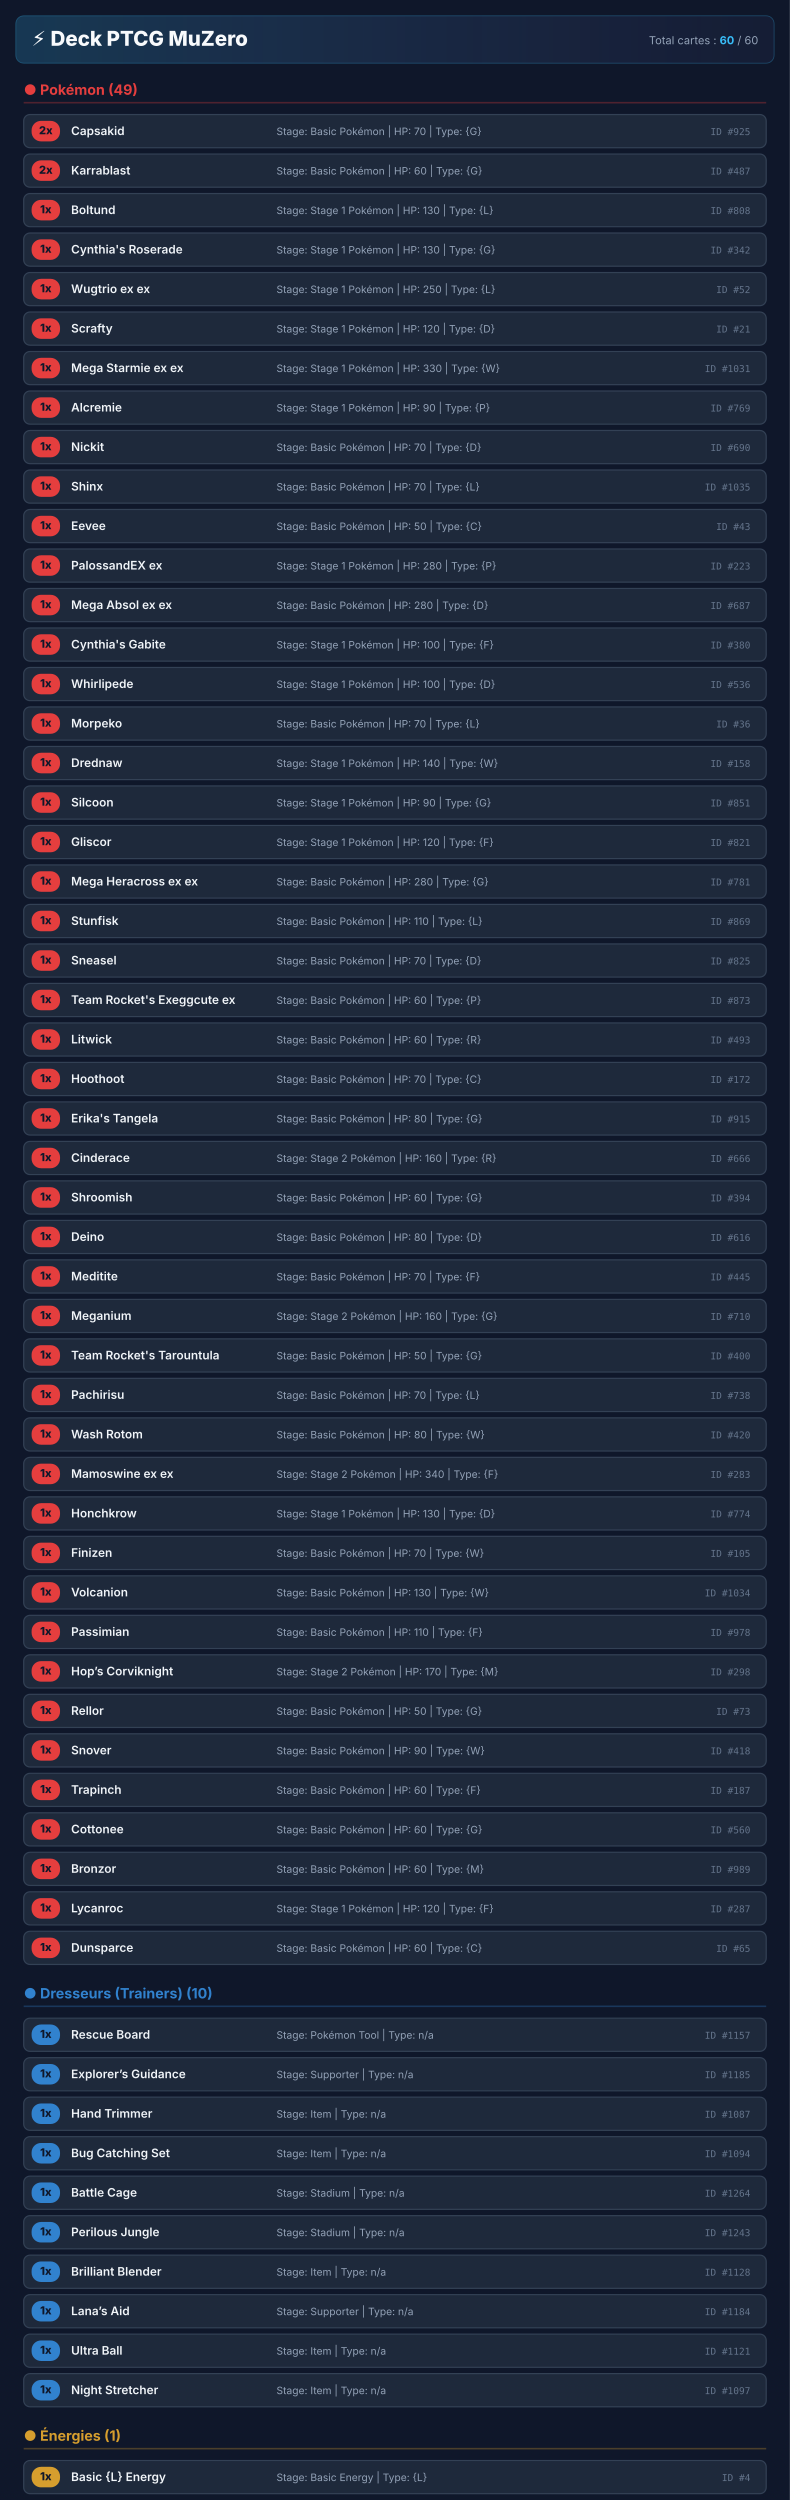
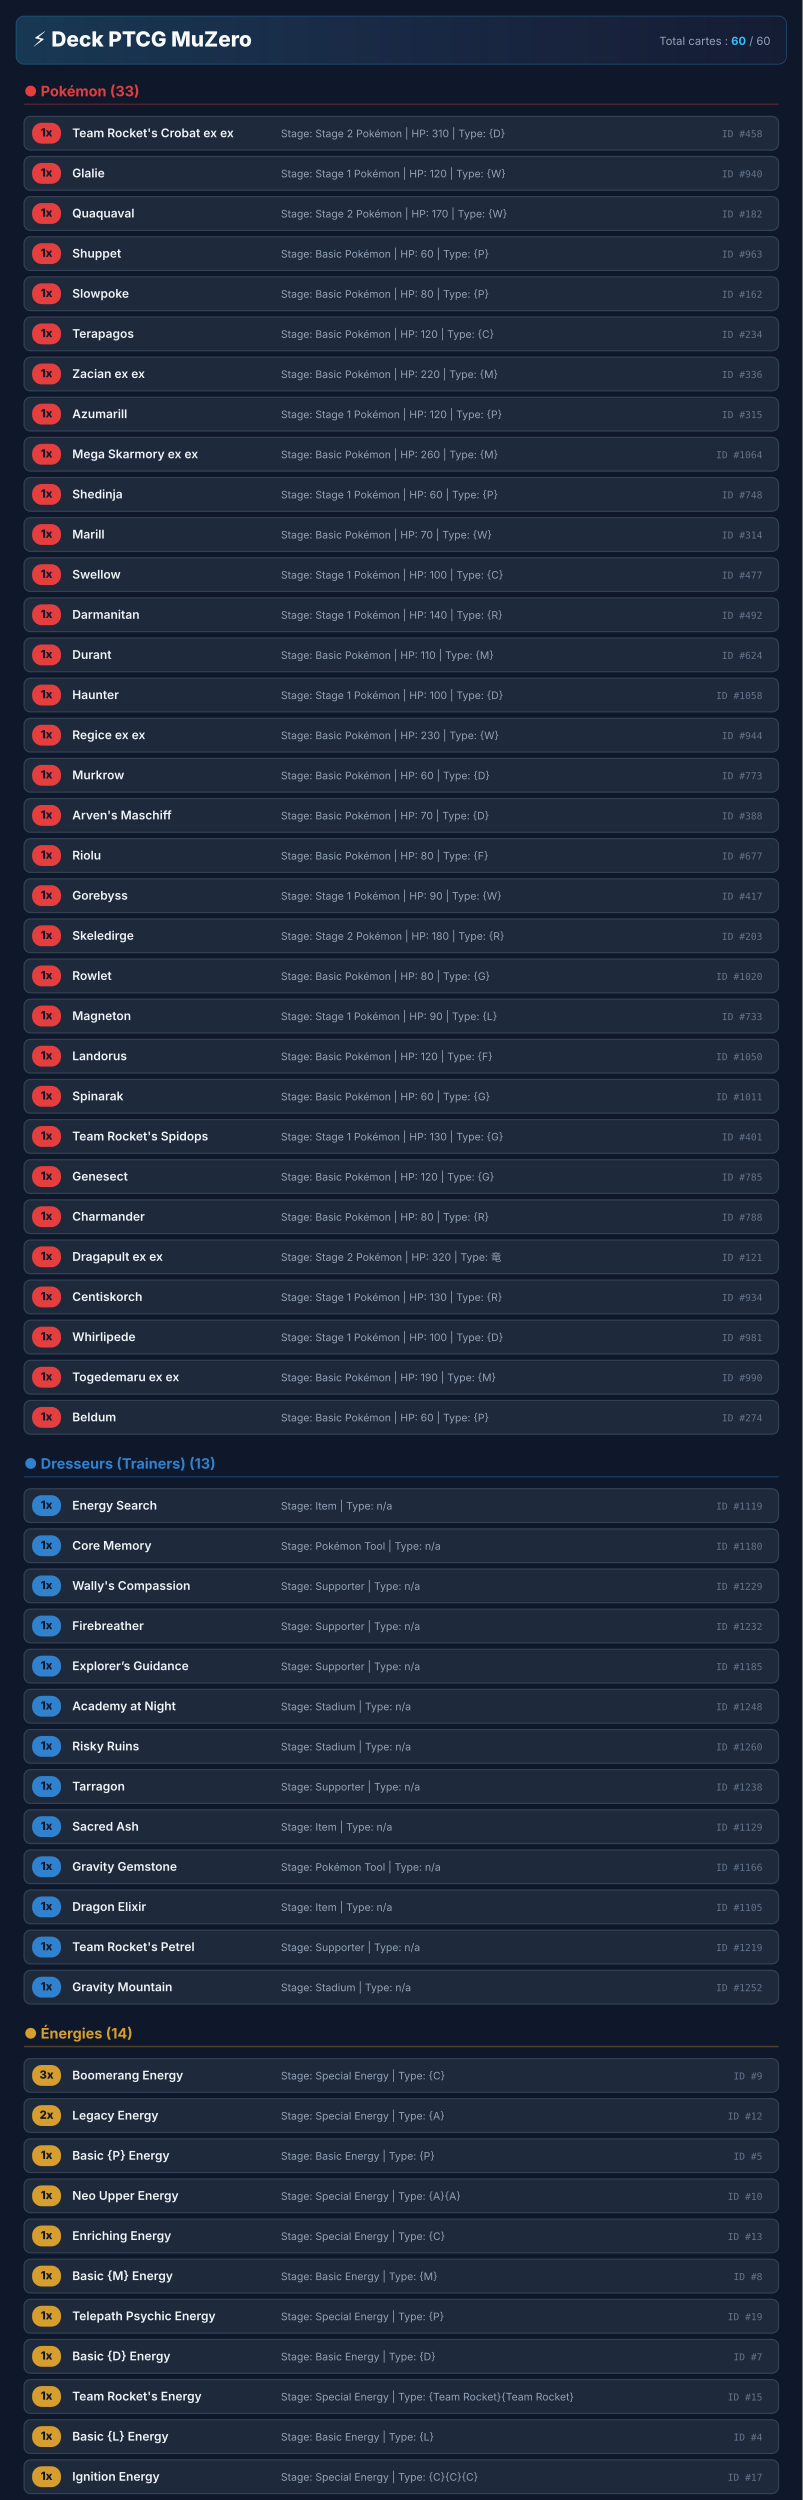
- <svg xmlns="http://www.w3.org/2000/svg" viewBox="0 0 1000 3165" width="1000" height="3165">
+ <svg xmlns="http://www.w3.org/2000/svg" viewBox="0 0 1000 3115" width="1000" height="3115">
  <defs>
    <style>
            .bg { fill: #0f172a; }
            .header-title { font-family: system-ui, -apple-system, sans-serif; font-size: 26px; font-weight: 800; fill: #f8fafc; }
            .header-sub { font-family: system-ui, -apple-system, sans-serif; font-size: 14px; fill: #94a3b8; }
            .sec-title { font-family: system-ui, -apple-system, sans-serif; font-size: 18px; font-weight: 700; }
            .card-bg { fill: #1e293b; rx: 8px; ry: 8px; stroke: #334155; stroke-width: 1.5; }
            .card-name { font-family: system-ui, -apple-system, sans-serif; font-size: 15px; font-weight: 600; fill: #f1f5f9; }
            .card-detail { font-family: system-ui, -apple-system, sans-serif; font-size: 13px; fill: #94a3b8; }
            .badge-bg { rx: 12px; ry: 12px; }
            .badge-txt { font-family: system-ui, -apple-system, sans-serif; font-size: 14px; font-weight: 800; fill: #0f172a; text-anchor: middle; }
            .id-txt { font-family: monospace; font-size: 12px; fill: #64748b; }
        </style>
    <linearGradient id="grad-header" x1="0%" y1="0%" x2="100%" y2="0%">
      <stop offset="0%" stop-color="#38bdf8" stop-opacity="0.2" />
      <stop offset="100%" stop-color="#818cf8" stop-opacity="0.05" />
    </linearGradient>
  </defs>
-   <rect width="1000" height="3165" class="bg" />
+   <rect width="1000" height="3115" class="bg" />
  <rect x="20" y="20" width="960" height="60" rx="10" fill="url(#grad-header)" stroke="#38bdf8" stroke-opacity="0.3" stroke-width="1" />
  <text x="40" y="58" class="header-title">⚡ Deck PTCG MuZero</text>
  <text x="960" y="56" class="header-sub" text-anchor="end">Total cartes : <tspan font-weight="bold" fill="#38bdf8">60</tspan> / 60</text>
-   <text x="30" y="120" class="sec-title" fill="#e53e3e">● Pokémon (49)</text>
+   <text x="30" y="120" class="sec-title" fill="#e53e3e">● Pokémon (33)</text>
  <line x1="30" y1="130" x2="970" y2="130" stroke="#e53e3e" stroke-opacity="0.3" stroke-width="2" />
  <g transform="translate(30, 145)">
    <rect width="940" height="42" class="card-bg" />
    <rect x="10" y="8" width="36" height="26" class="badge-bg" fill="#e53e3e" />
-     <text x="28" y="25" class="badge-txt">2x</text>
-     <text x="60" y="26" class="card-name">Capsakid</text>
-     <text x="320" y="26" class="card-detail">Stage: Basic Pokémon | HP: 70 | Type: {G}</text>
-     <text x="920" y="26" class="id-txt" text-anchor="end">ID #925</text>
+     <text x="28" y="25" class="badge-txt">1x</text>
+     <text x="60" y="26" class="card-name">Team Rocket's Crobat ex ex</text>
+     <text x="320" y="26" class="card-detail">Stage: Stage 2 Pokémon | HP: 310 | Type: {D}</text>
+     <text x="920" y="26" class="id-txt" text-anchor="end">ID #458</text>
  </g>
  <g transform="translate(30, 195)">
    <rect width="940" height="42" class="card-bg" />
    <rect x="10" y="8" width="36" height="26" class="badge-bg" fill="#e53e3e" />
-     <text x="28" y="25" class="badge-txt">2x</text>
-     <text x="60" y="26" class="card-name">Karrablast</text>
+     <text x="28" y="25" class="badge-txt">1x</text>
+     <text x="60" y="26" class="card-name">Glalie</text>
+     <text x="320" y="26" class="card-detail">Stage: Stage 1 Pokémon | HP: 120 | Type: {W}</text>
+     <text x="920" y="26" class="id-txt" text-anchor="end">ID #940</text>
+   </g>
+   <g transform="translate(30, 245)">
+     <rect width="940" height="42" class="card-bg" />
+     <rect x="10" y="8" width="36" height="26" class="badge-bg" fill="#e53e3e" />
+     <text x="28" y="25" class="badge-txt">1x</text>
+     <text x="60" y="26" class="card-name">Quaquaval</text>
+     <text x="320" y="26" class="card-detail">Stage: Stage 2 Pokémon | HP: 170 | Type: {W}</text>
+     <text x="920" y="26" class="id-txt" text-anchor="end">ID #182</text>
+   </g>
+   <g transform="translate(30, 295)">
+     <rect width="940" height="42" class="card-bg" />
+     <rect x="10" y="8" width="36" height="26" class="badge-bg" fill="#e53e3e" />
+     <text x="28" y="25" class="badge-txt">1x</text>
+     <text x="60" y="26" class="card-name">Shuppet</text>
+     <text x="320" y="26" class="card-detail">Stage: Basic Pokémon | HP: 60 | Type: {P}</text>
+     <text x="920" y="26" class="id-txt" text-anchor="end">ID #963</text>
+   </g>
+   <g transform="translate(30, 345)">
+     <rect width="940" height="42" class="card-bg" />
+     <rect x="10" y="8" width="36" height="26" class="badge-bg" fill="#e53e3e" />
+     <text x="28" y="25" class="badge-txt">1x</text>
+     <text x="60" y="26" class="card-name">Slowpoke</text>
+     <text x="320" y="26" class="card-detail">Stage: Basic Pokémon | HP: 80 | Type: {P}</text>
+     <text x="920" y="26" class="id-txt" text-anchor="end">ID #162</text>
+   </g>
+   <g transform="translate(30, 395)">
+     <rect width="940" height="42" class="card-bg" />
+     <rect x="10" y="8" width="36" height="26" class="badge-bg" fill="#e53e3e" />
+     <text x="28" y="25" class="badge-txt">1x</text>
+     <text x="60" y="26" class="card-name">Terapagos</text>
+     <text x="320" y="26" class="card-detail">Stage: Basic Pokémon | HP: 120 | Type: {C}</text>
+     <text x="920" y="26" class="id-txt" text-anchor="end">ID #234</text>
+   </g>
+   <g transform="translate(30, 445)">
+     <rect width="940" height="42" class="card-bg" />
+     <rect x="10" y="8" width="36" height="26" class="badge-bg" fill="#e53e3e" />
+     <text x="28" y="25" class="badge-txt">1x</text>
+     <text x="60" y="26" class="card-name">Zacian ex ex</text>
+     <text x="320" y="26" class="card-detail">Stage: Basic Pokémon | HP: 220 | Type: {M}</text>
+     <text x="920" y="26" class="id-txt" text-anchor="end">ID #336</text>
+   </g>
+   <g transform="translate(30, 495)">
+     <rect width="940" height="42" class="card-bg" />
+     <rect x="10" y="8" width="36" height="26" class="badge-bg" fill="#e53e3e" />
+     <text x="28" y="25" class="badge-txt">1x</text>
+     <text x="60" y="26" class="card-name">Azumarill</text>
+     <text x="320" y="26" class="card-detail">Stage: Stage 1 Pokémon | HP: 120 | Type: {P}</text>
+     <text x="920" y="26" class="id-txt" text-anchor="end">ID #315</text>
+   </g>
+   <g transform="translate(30, 545)">
+     <rect width="940" height="42" class="card-bg" />
+     <rect x="10" y="8" width="36" height="26" class="badge-bg" fill="#e53e3e" />
+     <text x="28" y="25" class="badge-txt">1x</text>
+     <text x="60" y="26" class="card-name">Mega Skarmory ex ex</text>
+     <text x="320" y="26" class="card-detail">Stage: Basic Pokémon | HP: 260 | Type: {M}</text>
+     <text x="920" y="26" class="id-txt" text-anchor="end">ID #1064</text>
+   </g>
+   <g transform="translate(30, 595)">
+     <rect width="940" height="42" class="card-bg" />
+     <rect x="10" y="8" width="36" height="26" class="badge-bg" fill="#e53e3e" />
+     <text x="28" y="25" class="badge-txt">1x</text>
+     <text x="60" y="26" class="card-name">Shedinja</text>
+     <text x="320" y="26" class="card-detail">Stage: Stage 1 Pokémon | HP: 60 | Type: {P}</text>
+     <text x="920" y="26" class="id-txt" text-anchor="end">ID #748</text>
+   </g>
+   <g transform="translate(30, 645)">
+     <rect width="940" height="42" class="card-bg" />
+     <rect x="10" y="8" width="36" height="26" class="badge-bg" fill="#e53e3e" />
+     <text x="28" y="25" class="badge-txt">1x</text>
+     <text x="60" y="26" class="card-name">Marill</text>
+     <text x="320" y="26" class="card-detail">Stage: Basic Pokémon | HP: 70 | Type: {W}</text>
+     <text x="920" y="26" class="id-txt" text-anchor="end">ID #314</text>
+   </g>
+   <g transform="translate(30, 695)">
+     <rect width="940" height="42" class="card-bg" />
+     <rect x="10" y="8" width="36" height="26" class="badge-bg" fill="#e53e3e" />
+     <text x="28" y="25" class="badge-txt">1x</text>
+     <text x="60" y="26" class="card-name">Swellow</text>
+     <text x="320" y="26" class="card-detail">Stage: Stage 1 Pokémon | HP: 100 | Type: {C}</text>
+     <text x="920" y="26" class="id-txt" text-anchor="end">ID #477</text>
+   </g>
+   <g transform="translate(30, 745)">
+     <rect width="940" height="42" class="card-bg" />
+     <rect x="10" y="8" width="36" height="26" class="badge-bg" fill="#e53e3e" />
+     <text x="28" y="25" class="badge-txt">1x</text>
+     <text x="60" y="26" class="card-name">Darmanitan</text>
+     <text x="320" y="26" class="card-detail">Stage: Stage 1 Pokémon | HP: 140 | Type: {R}</text>
+     <text x="920" y="26" class="id-txt" text-anchor="end">ID #492</text>
+   </g>
+   <g transform="translate(30, 795)">
+     <rect width="940" height="42" class="card-bg" />
+     <rect x="10" y="8" width="36" height="26" class="badge-bg" fill="#e53e3e" />
+     <text x="28" y="25" class="badge-txt">1x</text>
+     <text x="60" y="26" class="card-name">Durant</text>
+     <text x="320" y="26" class="card-detail">Stage: Basic Pokémon | HP: 110 | Type: {M}</text>
+     <text x="920" y="26" class="id-txt" text-anchor="end">ID #624</text>
+   </g>
+   <g transform="translate(30, 845)">
+     <rect width="940" height="42" class="card-bg" />
+     <rect x="10" y="8" width="36" height="26" class="badge-bg" fill="#e53e3e" />
+     <text x="28" y="25" class="badge-txt">1x</text>
+     <text x="60" y="26" class="card-name">Haunter</text>
+     <text x="320" y="26" class="card-detail">Stage: Stage 1 Pokémon | HP: 100 | Type: {D}</text>
+     <text x="920" y="26" class="id-txt" text-anchor="end">ID #1058</text>
+   </g>
+   <g transform="translate(30, 895)">
+     <rect width="940" height="42" class="card-bg" />
+     <rect x="10" y="8" width="36" height="26" class="badge-bg" fill="#e53e3e" />
+     <text x="28" y="25" class="badge-txt">1x</text>
+     <text x="60" y="26" class="card-name">Regice ex ex</text>
+     <text x="320" y="26" class="card-detail">Stage: Basic Pokémon | HP: 230 | Type: {W}</text>
+     <text x="920" y="26" class="id-txt" text-anchor="end">ID #944</text>
+   </g>
+   <g transform="translate(30, 945)">
+     <rect width="940" height="42" class="card-bg" />
+     <rect x="10" y="8" width="36" height="26" class="badge-bg" fill="#e53e3e" />
+     <text x="28" y="25" class="badge-txt">1x</text>
+     <text x="60" y="26" class="card-name">Murkrow</text>
+     <text x="320" y="26" class="card-detail">Stage: Basic Pokémon | HP: 60 | Type: {D}</text>
+     <text x="920" y="26" class="id-txt" text-anchor="end">ID #773</text>
+   </g>
+   <g transform="translate(30, 995)">
+     <rect width="940" height="42" class="card-bg" />
+     <rect x="10" y="8" width="36" height="26" class="badge-bg" fill="#e53e3e" />
+     <text x="28" y="25" class="badge-txt">1x</text>
+     <text x="60" y="26" class="card-name">Arven's Maschiff</text>
+     <text x="320" y="26" class="card-detail">Stage: Basic Pokémon | HP: 70 | Type: {D}</text>
+     <text x="920" y="26" class="id-txt" text-anchor="end">ID #388</text>
+   </g>
+   <g transform="translate(30, 1045)">
+     <rect width="940" height="42" class="card-bg" />
+     <rect x="10" y="8" width="36" height="26" class="badge-bg" fill="#e53e3e" />
+     <text x="28" y="25" class="badge-txt">1x</text>
+     <text x="60" y="26" class="card-name">Riolu</text>
+     <text x="320" y="26" class="card-detail">Stage: Basic Pokémon | HP: 80 | Type: {F}</text>
+     <text x="920" y="26" class="id-txt" text-anchor="end">ID #677</text>
+   </g>
+   <g transform="translate(30, 1095)">
+     <rect width="940" height="42" class="card-bg" />
+     <rect x="10" y="8" width="36" height="26" class="badge-bg" fill="#e53e3e" />
+     <text x="28" y="25" class="badge-txt">1x</text>
+     <text x="60" y="26" class="card-name">Gorebyss</text>
+     <text x="320" y="26" class="card-detail">Stage: Stage 1 Pokémon | HP: 90 | Type: {W}</text>
+     <text x="920" y="26" class="id-txt" text-anchor="end">ID #417</text>
+   </g>
+   <g transform="translate(30, 1145)">
+     <rect width="940" height="42" class="card-bg" />
+     <rect x="10" y="8" width="36" height="26" class="badge-bg" fill="#e53e3e" />
+     <text x="28" y="25" class="badge-txt">1x</text>
+     <text x="60" y="26" class="card-name">Skeledirge</text>
+     <text x="320" y="26" class="card-detail">Stage: Stage 2 Pokémon | HP: 180 | Type: {R}</text>
+     <text x="920" y="26" class="id-txt" text-anchor="end">ID #203</text>
+   </g>
+   <g transform="translate(30, 1195)">
+     <rect width="940" height="42" class="card-bg" />
+     <rect x="10" y="8" width="36" height="26" class="badge-bg" fill="#e53e3e" />
+     <text x="28" y="25" class="badge-txt">1x</text>
+     <text x="60" y="26" class="card-name">Rowlet</text>
+     <text x="320" y="26" class="card-detail">Stage: Basic Pokémon | HP: 80 | Type: {G}</text>
+     <text x="920" y="26" class="id-txt" text-anchor="end">ID #1020</text>
+   </g>
+   <g transform="translate(30, 1245)">
+     <rect width="940" height="42" class="card-bg" />
+     <rect x="10" y="8" width="36" height="26" class="badge-bg" fill="#e53e3e" />
+     <text x="28" y="25" class="badge-txt">1x</text>
+     <text x="60" y="26" class="card-name">Magneton</text>
+     <text x="320" y="26" class="card-detail">Stage: Stage 1 Pokémon | HP: 90 | Type: {L}</text>
+     <text x="920" y="26" class="id-txt" text-anchor="end">ID #733</text>
+   </g>
+   <g transform="translate(30, 1295)">
+     <rect width="940" height="42" class="card-bg" />
+     <rect x="10" y="8" width="36" height="26" class="badge-bg" fill="#e53e3e" />
+     <text x="28" y="25" class="badge-txt">1x</text>
+     <text x="60" y="26" class="card-name">Landorus</text>
+     <text x="320" y="26" class="card-detail">Stage: Basic Pokémon | HP: 120 | Type: {F}</text>
+     <text x="920" y="26" class="id-txt" text-anchor="end">ID #1050</text>
+   </g>
+   <g transform="translate(30, 1345)">
+     <rect width="940" height="42" class="card-bg" />
+     <rect x="10" y="8" width="36" height="26" class="badge-bg" fill="#e53e3e" />
+     <text x="28" y="25" class="badge-txt">1x</text>
+     <text x="60" y="26" class="card-name">Spinarak</text>
    <text x="320" y="26" class="card-detail">Stage: Basic Pokémon | HP: 60 | Type: {G}</text>
-     <text x="920" y="26" class="id-txt" text-anchor="end">ID #487</text>
-   </g>
-   <g transform="translate(30, 245)">
-     <rect width="940" height="42" class="card-bg" />
-     <rect x="10" y="8" width="36" height="26" class="badge-bg" fill="#e53e3e" />
-     <text x="28" y="25" class="badge-txt">1x</text>
-     <text x="60" y="26" class="card-name">Boltund</text>
-     <text x="320" y="26" class="card-detail">Stage: Stage 1 Pokémon | HP: 130 | Type: {L}</text>
-     <text x="920" y="26" class="id-txt" text-anchor="end">ID #808</text>
-   </g>
-   <g transform="translate(30, 295)">
-     <rect width="940" height="42" class="card-bg" />
-     <rect x="10" y="8" width="36" height="26" class="badge-bg" fill="#e53e3e" />
-     <text x="28" y="25" class="badge-txt">1x</text>
-     <text x="60" y="26" class="card-name">Cynthia's Roserade</text>
+     <text x="920" y="26" class="id-txt" text-anchor="end">ID #1011</text>
+   </g>
+   <g transform="translate(30, 1395)">
+     <rect width="940" height="42" class="card-bg" />
+     <rect x="10" y="8" width="36" height="26" class="badge-bg" fill="#e53e3e" />
+     <text x="28" y="25" class="badge-txt">1x</text>
+     <text x="60" y="26" class="card-name">Team Rocket's Spidops</text>
    <text x="320" y="26" class="card-detail">Stage: Stage 1 Pokémon | HP: 130 | Type: {G}</text>
-     <text x="920" y="26" class="id-txt" text-anchor="end">ID #342</text>
-   </g>
-   <g transform="translate(30, 345)">
-     <rect width="940" height="42" class="card-bg" />
-     <rect x="10" y="8" width="36" height="26" class="badge-bg" fill="#e53e3e" />
-     <text x="28" y="25" class="badge-txt">1x</text>
-     <text x="60" y="26" class="card-name">Wugtrio ex ex</text>
-     <text x="320" y="26" class="card-detail">Stage: Stage 1 Pokémon | HP: 250 | Type: {L}</text>
-     <text x="920" y="26" class="id-txt" text-anchor="end">ID #52</text>
-   </g>
-   <g transform="translate(30, 395)">
-     <rect width="940" height="42" class="card-bg" />
-     <rect x="10" y="8" width="36" height="26" class="badge-bg" fill="#e53e3e" />
-     <text x="28" y="25" class="badge-txt">1x</text>
-     <text x="60" y="26" class="card-name">Scrafty</text>
-     <text x="320" y="26" class="card-detail">Stage: Stage 1 Pokémon | HP: 120 | Type: {D}</text>
-     <text x="920" y="26" class="id-txt" text-anchor="end">ID #21</text>
-   </g>
-   <g transform="translate(30, 445)">
-     <rect width="940" height="42" class="card-bg" />
-     <rect x="10" y="8" width="36" height="26" class="badge-bg" fill="#e53e3e" />
-     <text x="28" y="25" class="badge-txt">1x</text>
-     <text x="60" y="26" class="card-name">Mega Starmie ex ex</text>
-     <text x="320" y="26" class="card-detail">Stage: Stage 1 Pokémon | HP: 330 | Type: {W}</text>
-     <text x="920" y="26" class="id-txt" text-anchor="end">ID #1031</text>
-   </g>
-   <g transform="translate(30, 495)">
-     <rect width="940" height="42" class="card-bg" />
-     <rect x="10" y="8" width="36" height="26" class="badge-bg" fill="#e53e3e" />
-     <text x="28" y="25" class="badge-txt">1x</text>
-     <text x="60" y="26" class="card-name">Alcremie</text>
-     <text x="320" y="26" class="card-detail">Stage: Stage 1 Pokémon | HP: 90 | Type: {P}</text>
-     <text x="920" y="26" class="id-txt" text-anchor="end">ID #769</text>
-   </g>
-   <g transform="translate(30, 545)">
-     <rect width="940" height="42" class="card-bg" />
-     <rect x="10" y="8" width="36" height="26" class="badge-bg" fill="#e53e3e" />
-     <text x="28" y="25" class="badge-txt">1x</text>
-     <text x="60" y="26" class="card-name">Nickit</text>
-     <text x="320" y="26" class="card-detail">Stage: Basic Pokémon | HP: 70 | Type: {D}</text>
-     <text x="920" y="26" class="id-txt" text-anchor="end">ID #690</text>
-   </g>
-   <g transform="translate(30, 595)">
-     <rect width="940" height="42" class="card-bg" />
-     <rect x="10" y="8" width="36" height="26" class="badge-bg" fill="#e53e3e" />
-     <text x="28" y="25" class="badge-txt">1x</text>
-     <text x="60" y="26" class="card-name">Shinx</text>
-     <text x="320" y="26" class="card-detail">Stage: Basic Pokémon | HP: 70 | Type: {L}</text>
-     <text x="920" y="26" class="id-txt" text-anchor="end">ID #1035</text>
-   </g>
-   <g transform="translate(30, 645)">
-     <rect width="940" height="42" class="card-bg" />
-     <rect x="10" y="8" width="36" height="26" class="badge-bg" fill="#e53e3e" />
-     <text x="28" y="25" class="badge-txt">1x</text>
-     <text x="60" y="26" class="card-name">Eevee</text>
-     <text x="320" y="26" class="card-detail">Stage: Basic Pokémon | HP: 50 | Type: {C}</text>
-     <text x="920" y="26" class="id-txt" text-anchor="end">ID #43</text>
-   </g>
-   <g transform="translate(30, 695)">
-     <rect width="940" height="42" class="card-bg" />
-     <rect x="10" y="8" width="36" height="26" class="badge-bg" fill="#e53e3e" />
-     <text x="28" y="25" class="badge-txt">1x</text>
-     <text x="60" y="26" class="card-name">PalossandEX ex</text>
-     <text x="320" y="26" class="card-detail">Stage: Stage 1 Pokémon | HP: 280 | Type: {P}</text>
-     <text x="920" y="26" class="id-txt" text-anchor="end">ID #223</text>
-   </g>
-   <g transform="translate(30, 745)">
-     <rect width="940" height="42" class="card-bg" />
-     <rect x="10" y="8" width="36" height="26" class="badge-bg" fill="#e53e3e" />
-     <text x="28" y="25" class="badge-txt">1x</text>
-     <text x="60" y="26" class="card-name">Mega Absol ex ex</text>
-     <text x="320" y="26" class="card-detail">Stage: Basic Pokémon | HP: 280 | Type: {D}</text>
-     <text x="920" y="26" class="id-txt" text-anchor="end">ID #687</text>
-   </g>
-   <g transform="translate(30, 795)">
-     <rect width="940" height="42" class="card-bg" />
-     <rect x="10" y="8" width="36" height="26" class="badge-bg" fill="#e53e3e" />
-     <text x="28" y="25" class="badge-txt">1x</text>
-     <text x="60" y="26" class="card-name">Cynthia's Gabite</text>
-     <text x="320" y="26" class="card-detail">Stage: Stage 1 Pokémon | HP: 100 | Type: {F}</text>
-     <text x="920" y="26" class="id-txt" text-anchor="end">ID #380</text>
-   </g>
-   <g transform="translate(30, 845)">
+     <text x="920" y="26" class="id-txt" text-anchor="end">ID #401</text>
+   </g>
+   <g transform="translate(30, 1445)">
+     <rect width="940" height="42" class="card-bg" />
+     <rect x="10" y="8" width="36" height="26" class="badge-bg" fill="#e53e3e" />
+     <text x="28" y="25" class="badge-txt">1x</text>
+     <text x="60" y="26" class="card-name">Genesect</text>
+     <text x="320" y="26" class="card-detail">Stage: Basic Pokémon | HP: 120 | Type: {G}</text>
+     <text x="920" y="26" class="id-txt" text-anchor="end">ID #785</text>
+   </g>
+   <g transform="translate(30, 1495)">
+     <rect width="940" height="42" class="card-bg" />
+     <rect x="10" y="8" width="36" height="26" class="badge-bg" fill="#e53e3e" />
+     <text x="28" y="25" class="badge-txt">1x</text>
+     <text x="60" y="26" class="card-name">Charmander</text>
+     <text x="320" y="26" class="card-detail">Stage: Basic Pokémon | HP: 80 | Type: {R}</text>
+     <text x="920" y="26" class="id-txt" text-anchor="end">ID #788</text>
+   </g>
+   <g transform="translate(30, 1545)">
+     <rect width="940" height="42" class="card-bg" />
+     <rect x="10" y="8" width="36" height="26" class="badge-bg" fill="#e53e3e" />
+     <text x="28" y="25" class="badge-txt">1x</text>
+     <text x="60" y="26" class="card-name">Dragapult ex ex</text>
+     <text x="320" y="26" class="card-detail">Stage: Stage 2 Pokémon | HP: 320 | Type: 竜</text>
+     <text x="920" y="26" class="id-txt" text-anchor="end">ID #121</text>
+   </g>
+   <g transform="translate(30, 1595)">
+     <rect width="940" height="42" class="card-bg" />
+     <rect x="10" y="8" width="36" height="26" class="badge-bg" fill="#e53e3e" />
+     <text x="28" y="25" class="badge-txt">1x</text>
+     <text x="60" y="26" class="card-name">Centiskorch</text>
+     <text x="320" y="26" class="card-detail">Stage: Stage 1 Pokémon | HP: 130 | Type: {R}</text>
+     <text x="920" y="26" class="id-txt" text-anchor="end">ID #934</text>
+   </g>
+   <g transform="translate(30, 1645)">
    <rect width="940" height="42" class="card-bg" />
    <rect x="10" y="8" width="36" height="26" class="badge-bg" fill="#e53e3e" />
    <text x="28" y="25" class="badge-txt">1x</text>
    <text x="60" y="26" class="card-name">Whirlipede</text>
    <text x="320" y="26" class="card-detail">Stage: Stage 1 Pokémon | HP: 100 | Type: {D}</text>
-     <text x="920" y="26" class="id-txt" text-anchor="end">ID #536</text>
-   </g>
-   <g transform="translate(30, 895)">
-     <rect width="940" height="42" class="card-bg" />
-     <rect x="10" y="8" width="36" height="26" class="badge-bg" fill="#e53e3e" />
-     <text x="28" y="25" class="badge-txt">1x</text>
-     <text x="60" y="26" class="card-name">Morpeko</text>
-     <text x="320" y="26" class="card-detail">Stage: Basic Pokémon | HP: 70 | Type: {L}</text>
-     <text x="920" y="26" class="id-txt" text-anchor="end">ID #36</text>
-   </g>
-   <g transform="translate(30, 945)">
-     <rect width="940" height="42" class="card-bg" />
-     <rect x="10" y="8" width="36" height="26" class="badge-bg" fill="#e53e3e" />
-     <text x="28" y="25" class="badge-txt">1x</text>
-     <text x="60" y="26" class="card-name">Drednaw</text>
-     <text x="320" y="26" class="card-detail">Stage: Stage 1 Pokémon | HP: 140 | Type: {W}</text>
-     <text x="920" y="26" class="id-txt" text-anchor="end">ID #158</text>
-   </g>
-   <g transform="translate(30, 995)">
-     <rect width="940" height="42" class="card-bg" />
-     <rect x="10" y="8" width="36" height="26" class="badge-bg" fill="#e53e3e" />
-     <text x="28" y="25" class="badge-txt">1x</text>
-     <text x="60" y="26" class="card-name">Silcoon</text>
-     <text x="320" y="26" class="card-detail">Stage: Stage 1 Pokémon | HP: 90 | Type: {G}</text>
-     <text x="920" y="26" class="id-txt" text-anchor="end">ID #851</text>
-   </g>
-   <g transform="translate(30, 1045)">
-     <rect width="940" height="42" class="card-bg" />
-     <rect x="10" y="8" width="36" height="26" class="badge-bg" fill="#e53e3e" />
-     <text x="28" y="25" class="badge-txt">1x</text>
-     <text x="60" y="26" class="card-name">Gliscor</text>
-     <text x="320" y="26" class="card-detail">Stage: Stage 1 Pokémon | HP: 120 | Type: {F}</text>
-     <text x="920" y="26" class="id-txt" text-anchor="end">ID #821</text>
-   </g>
-   <g transform="translate(30, 1095)">
-     <rect width="940" height="42" class="card-bg" />
-     <rect x="10" y="8" width="36" height="26" class="badge-bg" fill="#e53e3e" />
-     <text x="28" y="25" class="badge-txt">1x</text>
-     <text x="60" y="26" class="card-name">Mega Heracross ex ex</text>
-     <text x="320" y="26" class="card-detail">Stage: Basic Pokémon | HP: 280 | Type: {G}</text>
-     <text x="920" y="26" class="id-txt" text-anchor="end">ID #781</text>
-   </g>
-   <g transform="translate(30, 1145)">
-     <rect width="940" height="42" class="card-bg" />
-     <rect x="10" y="8" width="36" height="26" class="badge-bg" fill="#e53e3e" />
-     <text x="28" y="25" class="badge-txt">1x</text>
-     <text x="60" y="26" class="card-name">Stunfisk</text>
-     <text x="320" y="26" class="card-detail">Stage: Basic Pokémon | HP: 110 | Type: {L}</text>
-     <text x="920" y="26" class="id-txt" text-anchor="end">ID #869</text>
-   </g>
-   <g transform="translate(30, 1195)">
-     <rect width="940" height="42" class="card-bg" />
-     <rect x="10" y="8" width="36" height="26" class="badge-bg" fill="#e53e3e" />
-     <text x="28" y="25" class="badge-txt">1x</text>
-     <text x="60" y="26" class="card-name">Sneasel</text>
-     <text x="320" y="26" class="card-detail">Stage: Basic Pokémon | HP: 70 | Type: {D}</text>
-     <text x="920" y="26" class="id-txt" text-anchor="end">ID #825</text>
-   </g>
-   <g transform="translate(30, 1245)">
-     <rect width="940" height="42" class="card-bg" />
-     <rect x="10" y="8" width="36" height="26" class="badge-bg" fill="#e53e3e" />
-     <text x="28" y="25" class="badge-txt">1x</text>
-     <text x="60" y="26" class="card-name">Team Rocket's Exeggcute ex</text>
+     <text x="920" y="26" class="id-txt" text-anchor="end">ID #981</text>
+   </g>
+   <g transform="translate(30, 1695)">
+     <rect width="940" height="42" class="card-bg" />
+     <rect x="10" y="8" width="36" height="26" class="badge-bg" fill="#e53e3e" />
+     <text x="28" y="25" class="badge-txt">1x</text>
+     <text x="60" y="26" class="card-name">Togedemaru ex ex</text>
+     <text x="320" y="26" class="card-detail">Stage: Basic Pokémon | HP: 190 | Type: {M}</text>
+     <text x="920" y="26" class="id-txt" text-anchor="end">ID #990</text>
+   </g>
+   <g transform="translate(30, 1745)">
+     <rect width="940" height="42" class="card-bg" />
+     <rect x="10" y="8" width="36" height="26" class="badge-bg" fill="#e53e3e" />
+     <text x="28" y="25" class="badge-txt">1x</text>
+     <text x="60" y="26" class="card-name">Beldum</text>
    <text x="320" y="26" class="card-detail">Stage: Basic Pokémon | HP: 60 | Type: {P}</text>
-     <text x="920" y="26" class="id-txt" text-anchor="end">ID #873</text>
-   </g>
-   <g transform="translate(30, 1295)">
-     <rect width="940" height="42" class="card-bg" />
-     <rect x="10" y="8" width="36" height="26" class="badge-bg" fill="#e53e3e" />
-     <text x="28" y="25" class="badge-txt">1x</text>
-     <text x="60" y="26" class="card-name">Litwick</text>
-     <text x="320" y="26" class="card-detail">Stage: Basic Pokémon | HP: 60 | Type: {R}</text>
-     <text x="920" y="26" class="id-txt" text-anchor="end">ID #493</text>
-   </g>
-   <g transform="translate(30, 1345)">
-     <rect width="940" height="42" class="card-bg" />
-     <rect x="10" y="8" width="36" height="26" class="badge-bg" fill="#e53e3e" />
-     <text x="28" y="25" class="badge-txt">1x</text>
-     <text x="60" y="26" class="card-name">Hoothoot</text>
-     <text x="320" y="26" class="card-detail">Stage: Basic Pokémon | HP: 70 | Type: {C}</text>
-     <text x="920" y="26" class="id-txt" text-anchor="end">ID #172</text>
-   </g>
-   <g transform="translate(30, 1395)">
-     <rect width="940" height="42" class="card-bg" />
-     <rect x="10" y="8" width="36" height="26" class="badge-bg" fill="#e53e3e" />
-     <text x="28" y="25" class="badge-txt">1x</text>
-     <text x="60" y="26" class="card-name">Erika's Tangela</text>
-     <text x="320" y="26" class="card-detail">Stage: Basic Pokémon | HP: 80 | Type: {G}</text>
-     <text x="920" y="26" class="id-txt" text-anchor="end">ID #915</text>
-   </g>
-   <g transform="translate(30, 1445)">
-     <rect width="940" height="42" class="card-bg" />
-     <rect x="10" y="8" width="36" height="26" class="badge-bg" fill="#e53e3e" />
-     <text x="28" y="25" class="badge-txt">1x</text>
-     <text x="60" y="26" class="card-name">Cinderace</text>
-     <text x="320" y="26" class="card-detail">Stage: Stage 2 Pokémon | HP: 160 | Type: {R}</text>
-     <text x="920" y="26" class="id-txt" text-anchor="end">ID #666</text>
-   </g>
-   <g transform="translate(30, 1495)">
-     <rect width="940" height="42" class="card-bg" />
-     <rect x="10" y="8" width="36" height="26" class="badge-bg" fill="#e53e3e" />
-     <text x="28" y="25" class="badge-txt">1x</text>
-     <text x="60" y="26" class="card-name">Shroomish</text>
-     <text x="320" y="26" class="card-detail">Stage: Basic Pokémon | HP: 60 | Type: {G}</text>
-     <text x="920" y="26" class="id-txt" text-anchor="end">ID #394</text>
-   </g>
-   <g transform="translate(30, 1545)">
-     <rect width="940" height="42" class="card-bg" />
-     <rect x="10" y="8" width="36" height="26" class="badge-bg" fill="#e53e3e" />
-     <text x="28" y="25" class="badge-txt">1x</text>
-     <text x="60" y="26" class="card-name">Deino</text>
-     <text x="320" y="26" class="card-detail">Stage: Basic Pokémon | HP: 80 | Type: {D}</text>
-     <text x="920" y="26" class="id-txt" text-anchor="end">ID #616</text>
-   </g>
-   <g transform="translate(30, 1595)">
-     <rect width="940" height="42" class="card-bg" />
-     <rect x="10" y="8" width="36" height="26" class="badge-bg" fill="#e53e3e" />
-     <text x="28" y="25" class="badge-txt">1x</text>
-     <text x="60" y="26" class="card-name">Meditite</text>
-     <text x="320" y="26" class="card-detail">Stage: Basic Pokémon | HP: 70 | Type: {F}</text>
-     <text x="920" y="26" class="id-txt" text-anchor="end">ID #445</text>
-   </g>
-   <g transform="translate(30, 1645)">
-     <rect width="940" height="42" class="card-bg" />
-     <rect x="10" y="8" width="36" height="26" class="badge-bg" fill="#e53e3e" />
-     <text x="28" y="25" class="badge-txt">1x</text>
-     <text x="60" y="26" class="card-name">Meganium</text>
-     <text x="320" y="26" class="card-detail">Stage: Stage 2 Pokémon | HP: 160 | Type: {G}</text>
-     <text x="920" y="26" class="id-txt" text-anchor="end">ID #710</text>
-   </g>
-   <g transform="translate(30, 1695)">
-     <rect width="940" height="42" class="card-bg" />
-     <rect x="10" y="8" width="36" height="26" class="badge-bg" fill="#e53e3e" />
-     <text x="28" y="25" class="badge-txt">1x</text>
-     <text x="60" y="26" class="card-name">Team Rocket's Tarountula</text>
-     <text x="320" y="26" class="card-detail">Stage: Basic Pokémon | HP: 50 | Type: {G}</text>
-     <text x="920" y="26" class="id-txt" text-anchor="end">ID #400</text>
-   </g>
-   <g transform="translate(30, 1745)">
-     <rect width="940" height="42" class="card-bg" />
-     <rect x="10" y="8" width="36" height="26" class="badge-bg" fill="#e53e3e" />
-     <text x="28" y="25" class="badge-txt">1x</text>
-     <text x="60" y="26" class="card-name">Pachirisu</text>
-     <text x="320" y="26" class="card-detail">Stage: Basic Pokémon | HP: 70 | Type: {L}</text>
-     <text x="920" y="26" class="id-txt" text-anchor="end">ID #738</text>
-   </g>
-   <g transform="translate(30, 1795)">
-     <rect width="940" height="42" class="card-bg" />
-     <rect x="10" y="8" width="36" height="26" class="badge-bg" fill="#e53e3e" />
-     <text x="28" y="25" class="badge-txt">1x</text>
-     <text x="60" y="26" class="card-name">Wash Rotom</text>
-     <text x="320" y="26" class="card-detail">Stage: Basic Pokémon | HP: 80 | Type: {W}</text>
-     <text x="920" y="26" class="id-txt" text-anchor="end">ID #420</text>
-   </g>
-   <g transform="translate(30, 1845)">
-     <rect width="940" height="42" class="card-bg" />
-     <rect x="10" y="8" width="36" height="26" class="badge-bg" fill="#e53e3e" />
-     <text x="28" y="25" class="badge-txt">1x</text>
-     <text x="60" y="26" class="card-name">Mamoswine ex ex</text>
-     <text x="320" y="26" class="card-detail">Stage: Stage 2 Pokémon | HP: 340 | Type: {F}</text>
-     <text x="920" y="26" class="id-txt" text-anchor="end">ID #283</text>
-   </g>
-   <g transform="translate(30, 1895)">
-     <rect width="940" height="42" class="card-bg" />
-     <rect x="10" y="8" width="36" height="26" class="badge-bg" fill="#e53e3e" />
-     <text x="28" y="25" class="badge-txt">1x</text>
-     <text x="60" y="26" class="card-name">Honchkrow</text>
-     <text x="320" y="26" class="card-detail">Stage: Stage 1 Pokémon | HP: 130 | Type: {D}</text>
-     <text x="920" y="26" class="id-txt" text-anchor="end">ID #774</text>
-   </g>
-   <g transform="translate(30, 1945)">
-     <rect width="940" height="42" class="card-bg" />
-     <rect x="10" y="8" width="36" height="26" class="badge-bg" fill="#e53e3e" />
-     <text x="28" y="25" class="badge-txt">1x</text>
-     <text x="60" y="26" class="card-name">Finizen</text>
-     <text x="320" y="26" class="card-detail">Stage: Basic Pokémon | HP: 70 | Type: {W}</text>
-     <text x="920" y="26" class="id-txt" text-anchor="end">ID #105</text>
-   </g>
-   <g transform="translate(30, 1995)">
-     <rect width="940" height="42" class="card-bg" />
-     <rect x="10" y="8" width="36" height="26" class="badge-bg" fill="#e53e3e" />
-     <text x="28" y="25" class="badge-txt">1x</text>
-     <text x="60" y="26" class="card-name">Volcanion</text>
-     <text x="320" y="26" class="card-detail">Stage: Basic Pokémon | HP: 130 | Type: {W}</text>
-     <text x="920" y="26" class="id-txt" text-anchor="end">ID #1034</text>
-   </g>
-   <g transform="translate(30, 2045)">
-     <rect width="940" height="42" class="card-bg" />
-     <rect x="10" y="8" width="36" height="26" class="badge-bg" fill="#e53e3e" />
-     <text x="28" y="25" class="badge-txt">1x</text>
-     <text x="60" y="26" class="card-name">Passimian</text>
-     <text x="320" y="26" class="card-detail">Stage: Basic Pokémon | HP: 110 | Type: {F}</text>
-     <text x="920" y="26" class="id-txt" text-anchor="end">ID #978</text>
-   </g>
-   <g transform="translate(30, 2095)">
-     <rect width="940" height="42" class="card-bg" />
-     <rect x="10" y="8" width="36" height="26" class="badge-bg" fill="#e53e3e" />
-     <text x="28" y="25" class="badge-txt">1x</text>
-     <text x="60" y="26" class="card-name">Hop’s Corviknight</text>
-     <text x="320" y="26" class="card-detail">Stage: Stage 2 Pokémon | HP: 170 | Type: {M}</text>
-     <text x="920" y="26" class="id-txt" text-anchor="end">ID #298</text>
-   </g>
-   <g transform="translate(30, 2145)">
-     <rect width="940" height="42" class="card-bg" />
-     <rect x="10" y="8" width="36" height="26" class="badge-bg" fill="#e53e3e" />
-     <text x="28" y="25" class="badge-txt">1x</text>
-     <text x="60" y="26" class="card-name">Rellor</text>
-     <text x="320" y="26" class="card-detail">Stage: Basic Pokémon | HP: 50 | Type: {G}</text>
-     <text x="920" y="26" class="id-txt" text-anchor="end">ID #73</text>
-   </g>
-   <g transform="translate(30, 2195)">
-     <rect width="940" height="42" class="card-bg" />
-     <rect x="10" y="8" width="36" height="26" class="badge-bg" fill="#e53e3e" />
-     <text x="28" y="25" class="badge-txt">1x</text>
-     <text x="60" y="26" class="card-name">Snover</text>
-     <text x="320" y="26" class="card-detail">Stage: Basic Pokémon | HP: 90 | Type: {W}</text>
-     <text x="920" y="26" class="id-txt" text-anchor="end">ID #418</text>
-   </g>
-   <g transform="translate(30, 2245)">
-     <rect width="940" height="42" class="card-bg" />
-     <rect x="10" y="8" width="36" height="26" class="badge-bg" fill="#e53e3e" />
-     <text x="28" y="25" class="badge-txt">1x</text>
-     <text x="60" y="26" class="card-name">Trapinch</text>
-     <text x="320" y="26" class="card-detail">Stage: Basic Pokémon | HP: 60 | Type: {F}</text>
-     <text x="920" y="26" class="id-txt" text-anchor="end">ID #187</text>
-   </g>
-   <g transform="translate(30, 2295)">
-     <rect width="940" height="42" class="card-bg" />
-     <rect x="10" y="8" width="36" height="26" class="badge-bg" fill="#e53e3e" />
-     <text x="28" y="25" class="badge-txt">1x</text>
-     <text x="60" y="26" class="card-name">Cottonee</text>
-     <text x="320" y="26" class="card-detail">Stage: Basic Pokémon | HP: 60 | Type: {G}</text>
-     <text x="920" y="26" class="id-txt" text-anchor="end">ID #560</text>
-   </g>
-   <g transform="translate(30, 2345)">
-     <rect width="940" height="42" class="card-bg" />
-     <rect x="10" y="8" width="36" height="26" class="badge-bg" fill="#e53e3e" />
-     <text x="28" y="25" class="badge-txt">1x</text>
-     <text x="60" y="26" class="card-name">Bronzor</text>
-     <text x="320" y="26" class="card-detail">Stage: Basic Pokémon | HP: 60 | Type: {M}</text>
-     <text x="920" y="26" class="id-txt" text-anchor="end">ID #989</text>
-   </g>
-   <g transform="translate(30, 2395)">
-     <rect width="940" height="42" class="card-bg" />
-     <rect x="10" y="8" width="36" height="26" class="badge-bg" fill="#e53e3e" />
-     <text x="28" y="25" class="badge-txt">1x</text>
-     <text x="60" y="26" class="card-name">Lycanroc</text>
-     <text x="320" y="26" class="card-detail">Stage: Stage 1 Pokémon | HP: 120 | Type: {F}</text>
-     <text x="920" y="26" class="id-txt" text-anchor="end">ID #287</text>
-   </g>
-   <g transform="translate(30, 2445)">
-     <rect width="940" height="42" class="card-bg" />
-     <rect x="10" y="8" width="36" height="26" class="badge-bg" fill="#e53e3e" />
-     <text x="28" y="25" class="badge-txt">1x</text>
-     <text x="60" y="26" class="card-name">Dunsparce</text>
-     <text x="320" y="26" class="card-detail">Stage: Basic Pokémon | HP: 60 | Type: {C}</text>
-     <text x="920" y="26" class="id-txt" text-anchor="end">ID #65</text>
-   </g>
-   <text x="30" y="2530" class="sec-title" fill="#3182ce">● Dresseurs (Trainers) (10)</text>
-   <line x1="30" y1="2540" x2="970" y2="2540" stroke="#3182ce" stroke-opacity="0.3" stroke-width="2" />
-   <g transform="translate(30, 2555)">
-     <rect width="940" height="42" class="card-bg" />
-     <rect x="10" y="8" width="36" height="26" class="badge-bg" fill="#3182ce" />
-     <text x="28" y="25" class="badge-txt">1x</text>
-     <text x="60" y="26" class="card-name">Rescue Board</text>
+     <text x="920" y="26" class="id-txt" text-anchor="end">ID #274</text>
+   </g>
+   <text x="30" y="1830" class="sec-title" fill="#3182ce">● Dresseurs (Trainers) (13)</text>
+   <line x1="30" y1="1840" x2="970" y2="1840" stroke="#3182ce" stroke-opacity="0.3" stroke-width="2" />
+   <g transform="translate(30, 1855)">
+     <rect width="940" height="42" class="card-bg" />
+     <rect x="10" y="8" width="36" height="26" class="badge-bg" fill="#3182ce" />
+     <text x="28" y="25" class="badge-txt">1x</text>
+     <text x="60" y="26" class="card-name">Energy Search</text>
+     <text x="320" y="26" class="card-detail">Stage: Item | Type: n/a</text>
+     <text x="920" y="26" class="id-txt" text-anchor="end">ID #1119</text>
+   </g>
+   <g transform="translate(30, 1905)">
+     <rect width="940" height="42" class="card-bg" />
+     <rect x="10" y="8" width="36" height="26" class="badge-bg" fill="#3182ce" />
+     <text x="28" y="25" class="badge-txt">1x</text>
+     <text x="60" y="26" class="card-name">Core Memory</text>
    <text x="320" y="26" class="card-detail">Stage: Pokémon Tool | Type: n/a</text>
-     <text x="920" y="26" class="id-txt" text-anchor="end">ID #1157</text>
-   </g>
-   <g transform="translate(30, 2605)">
+     <text x="920" y="26" class="id-txt" text-anchor="end">ID #1180</text>
+   </g>
+   <g transform="translate(30, 1955)">
+     <rect width="940" height="42" class="card-bg" />
+     <rect x="10" y="8" width="36" height="26" class="badge-bg" fill="#3182ce" />
+     <text x="28" y="25" class="badge-txt">1x</text>
+     <text x="60" y="26" class="card-name">Wally's Compassion</text>
+     <text x="320" y="26" class="card-detail">Stage: Supporter | Type: n/a</text>
+     <text x="920" y="26" class="id-txt" text-anchor="end">ID #1229</text>
+   </g>
+   <g transform="translate(30, 2005)">
+     <rect width="940" height="42" class="card-bg" />
+     <rect x="10" y="8" width="36" height="26" class="badge-bg" fill="#3182ce" />
+     <text x="28" y="25" class="badge-txt">1x</text>
+     <text x="60" y="26" class="card-name">Firebreather</text>
+     <text x="320" y="26" class="card-detail">Stage: Supporter | Type: n/a</text>
+     <text x="920" y="26" class="id-txt" text-anchor="end">ID #1232</text>
+   </g>
+   <g transform="translate(30, 2055)">
    <rect width="940" height="42" class="card-bg" />
    <rect x="10" y="8" width="36" height="26" class="badge-bg" fill="#3182ce" />
    <text x="28" y="25" class="badge-txt">1x</text>
    <text x="60" y="26" class="card-name">Explorer’s Guidance</text>
    <text x="320" y="26" class="card-detail">Stage: Supporter | Type: n/a</text>
    <text x="920" y="26" class="id-txt" text-anchor="end">ID #1185</text>
  </g>
-   <g transform="translate(30, 2655)">
-     <rect width="940" height="42" class="card-bg" />
-     <rect x="10" y="8" width="36" height="26" class="badge-bg" fill="#3182ce" />
-     <text x="28" y="25" class="badge-txt">1x</text>
-     <text x="60" y="26" class="card-name">Hand Trimmer</text>
+   <g transform="translate(30, 2105)">
+     <rect width="940" height="42" class="card-bg" />
+     <rect x="10" y="8" width="36" height="26" class="badge-bg" fill="#3182ce" />
+     <text x="28" y="25" class="badge-txt">1x</text>
+     <text x="60" y="26" class="card-name">Academy at Night</text>
+     <text x="320" y="26" class="card-detail">Stage: Stadium | Type: n/a</text>
+     <text x="920" y="26" class="id-txt" text-anchor="end">ID #1248</text>
+   </g>
+   <g transform="translate(30, 2155)">
+     <rect width="940" height="42" class="card-bg" />
+     <rect x="10" y="8" width="36" height="26" class="badge-bg" fill="#3182ce" />
+     <text x="28" y="25" class="badge-txt">1x</text>
+     <text x="60" y="26" class="card-name">Risky Ruins</text>
+     <text x="320" y="26" class="card-detail">Stage: Stadium | Type: n/a</text>
+     <text x="920" y="26" class="id-txt" text-anchor="end">ID #1260</text>
+   </g>
+   <g transform="translate(30, 2205)">
+     <rect width="940" height="42" class="card-bg" />
+     <rect x="10" y="8" width="36" height="26" class="badge-bg" fill="#3182ce" />
+     <text x="28" y="25" class="badge-txt">1x</text>
+     <text x="60" y="26" class="card-name">Tarragon</text>
+     <text x="320" y="26" class="card-detail">Stage: Supporter | Type: n/a</text>
+     <text x="920" y="26" class="id-txt" text-anchor="end">ID #1238</text>
+   </g>
+   <g transform="translate(30, 2255)">
+     <rect width="940" height="42" class="card-bg" />
+     <rect x="10" y="8" width="36" height="26" class="badge-bg" fill="#3182ce" />
+     <text x="28" y="25" class="badge-txt">1x</text>
+     <text x="60" y="26" class="card-name">Sacred Ash</text>
    <text x="320" y="26" class="card-detail">Stage: Item | Type: n/a</text>
-     <text x="920" y="26" class="id-txt" text-anchor="end">ID #1087</text>
-   </g>
-   <g transform="translate(30, 2705)">
-     <rect width="940" height="42" class="card-bg" />
-     <rect x="10" y="8" width="36" height="26" class="badge-bg" fill="#3182ce" />
-     <text x="28" y="25" class="badge-txt">1x</text>
-     <text x="60" y="26" class="card-name">Bug Catching Set</text>
+     <text x="920" y="26" class="id-txt" text-anchor="end">ID #1129</text>
+   </g>
+   <g transform="translate(30, 2305)">
+     <rect width="940" height="42" class="card-bg" />
+     <rect x="10" y="8" width="36" height="26" class="badge-bg" fill="#3182ce" />
+     <text x="28" y="25" class="badge-txt">1x</text>
+     <text x="60" y="26" class="card-name">Gravity Gemstone</text>
+     <text x="320" y="26" class="card-detail">Stage: Pokémon Tool | Type: n/a</text>
+     <text x="920" y="26" class="id-txt" text-anchor="end">ID #1166</text>
+   </g>
+   <g transform="translate(30, 2355)">
+     <rect width="940" height="42" class="card-bg" />
+     <rect x="10" y="8" width="36" height="26" class="badge-bg" fill="#3182ce" />
+     <text x="28" y="25" class="badge-txt">1x</text>
+     <text x="60" y="26" class="card-name">Dragon Elixir</text>
    <text x="320" y="26" class="card-detail">Stage: Item | Type: n/a</text>
-     <text x="920" y="26" class="id-txt" text-anchor="end">ID #1094</text>
-   </g>
-   <g transform="translate(30, 2755)">
-     <rect width="940" height="42" class="card-bg" />
-     <rect x="10" y="8" width="36" height="26" class="badge-bg" fill="#3182ce" />
-     <text x="28" y="25" class="badge-txt">1x</text>
-     <text x="60" y="26" class="card-name">Battle Cage</text>
+     <text x="920" y="26" class="id-txt" text-anchor="end">ID #1105</text>
+   </g>
+   <g transform="translate(30, 2405)">
+     <rect width="940" height="42" class="card-bg" />
+     <rect x="10" y="8" width="36" height="26" class="badge-bg" fill="#3182ce" />
+     <text x="28" y="25" class="badge-txt">1x</text>
+     <text x="60" y="26" class="card-name">Team Rocket's Petrel</text>
+     <text x="320" y="26" class="card-detail">Stage: Supporter | Type: n/a</text>
+     <text x="920" y="26" class="id-txt" text-anchor="end">ID #1219</text>
+   </g>
+   <g transform="translate(30, 2455)">
+     <rect width="940" height="42" class="card-bg" />
+     <rect x="10" y="8" width="36" height="26" class="badge-bg" fill="#3182ce" />
+     <text x="28" y="25" class="badge-txt">1x</text>
+     <text x="60" y="26" class="card-name">Gravity Mountain</text>
    <text x="320" y="26" class="card-detail">Stage: Stadium | Type: n/a</text>
-     <text x="920" y="26" class="id-txt" text-anchor="end">ID #1264</text>
-   </g>
-   <g transform="translate(30, 2805)">
-     <rect width="940" height="42" class="card-bg" />
-     <rect x="10" y="8" width="36" height="26" class="badge-bg" fill="#3182ce" />
-     <text x="28" y="25" class="badge-txt">1x</text>
-     <text x="60" y="26" class="card-name">Perilous Jungle</text>
-     <text x="320" y="26" class="card-detail">Stage: Stadium | Type: n/a</text>
-     <text x="920" y="26" class="id-txt" text-anchor="end">ID #1243</text>
-   </g>
-   <g transform="translate(30, 2855)">
-     <rect width="940" height="42" class="card-bg" />
-     <rect x="10" y="8" width="36" height="26" class="badge-bg" fill="#3182ce" />
-     <text x="28" y="25" class="badge-txt">1x</text>
-     <text x="60" y="26" class="card-name">Brilliant Blender</text>
-     <text x="320" y="26" class="card-detail">Stage: Item | Type: n/a</text>
-     <text x="920" y="26" class="id-txt" text-anchor="end">ID #1128</text>
-   </g>
-   <g transform="translate(30, 2905)">
-     <rect width="940" height="42" class="card-bg" />
-     <rect x="10" y="8" width="36" height="26" class="badge-bg" fill="#3182ce" />
-     <text x="28" y="25" class="badge-txt">1x</text>
-     <text x="60" y="26" class="card-name">Lana’s Aid</text>
-     <text x="320" y="26" class="card-detail">Stage: Supporter | Type: n/a</text>
-     <text x="920" y="26" class="id-txt" text-anchor="end">ID #1184</text>
-   </g>
-   <g transform="translate(30, 2955)">
-     <rect width="940" height="42" class="card-bg" />
-     <rect x="10" y="8" width="36" height="26" class="badge-bg" fill="#3182ce" />
-     <text x="28" y="25" class="badge-txt">1x</text>
-     <text x="60" y="26" class="card-name">Ultra Ball</text>
-     <text x="320" y="26" class="card-detail">Stage: Item | Type: n/a</text>
-     <text x="920" y="26" class="id-txt" text-anchor="end">ID #1121</text>
-   </g>
-   <g transform="translate(30, 3005)">
-     <rect width="940" height="42" class="card-bg" />
-     <rect x="10" y="8" width="36" height="26" class="badge-bg" fill="#3182ce" />
-     <text x="28" y="25" class="badge-txt">1x</text>
-     <text x="60" y="26" class="card-name">Night Stretcher</text>
-     <text x="320" y="26" class="card-detail">Stage: Item | Type: n/a</text>
-     <text x="920" y="26" class="id-txt" text-anchor="end">ID #1097</text>
-   </g>
-   <text x="30" y="3090" class="sec-title" fill="#d69e2e">● Énergies (1)</text>
-   <line x1="30" y1="3100" x2="970" y2="3100" stroke="#d69e2e" stroke-opacity="0.3" stroke-width="2" />
-   <g transform="translate(30, 3115)">
+     <text x="920" y="26" class="id-txt" text-anchor="end">ID #1252</text>
+   </g>
+   <text x="30" y="2540" class="sec-title" fill="#d69e2e">● Énergies (14)</text>
+   <line x1="30" y1="2550" x2="970" y2="2550" stroke="#d69e2e" stroke-opacity="0.3" stroke-width="2" />
+   <g transform="translate(30, 2565)">
+     <rect width="940" height="42" class="card-bg" />
+     <rect x="10" y="8" width="36" height="26" class="badge-bg" fill="#d69e2e" />
+     <text x="28" y="25" class="badge-txt">3x</text>
+     <text x="60" y="26" class="card-name">Boomerang Energy</text>
+     <text x="320" y="26" class="card-detail">Stage: Special Energy | Type: {C}</text>
+     <text x="920" y="26" class="id-txt" text-anchor="end">ID #9</text>
+   </g>
+   <g transform="translate(30, 2615)">
+     <rect width="940" height="42" class="card-bg" />
+     <rect x="10" y="8" width="36" height="26" class="badge-bg" fill="#d69e2e" />
+     <text x="28" y="25" class="badge-txt">2x</text>
+     <text x="60" y="26" class="card-name">Legacy Energy</text>
+     <text x="320" y="26" class="card-detail">Stage: Special Energy | Type: {A}</text>
+     <text x="920" y="26" class="id-txt" text-anchor="end">ID #12</text>
+   </g>
+   <g transform="translate(30, 2665)">
+     <rect width="940" height="42" class="card-bg" />
+     <rect x="10" y="8" width="36" height="26" class="badge-bg" fill="#d69e2e" />
+     <text x="28" y="25" class="badge-txt">1x</text>
+     <text x="60" y="26" class="card-name">Basic {P} Energy</text>
+     <text x="320" y="26" class="card-detail">Stage: Basic Energy | Type: {P}</text>
+     <text x="920" y="26" class="id-txt" text-anchor="end">ID #5</text>
+   </g>
+   <g transform="translate(30, 2715)">
+     <rect width="940" height="42" class="card-bg" />
+     <rect x="10" y="8" width="36" height="26" class="badge-bg" fill="#d69e2e" />
+     <text x="28" y="25" class="badge-txt">1x</text>
+     <text x="60" y="26" class="card-name">Neo Upper Energy</text>
+     <text x="320" y="26" class="card-detail">Stage: Special Energy | Type: {A}{A}</text>
+     <text x="920" y="26" class="id-txt" text-anchor="end">ID #10</text>
+   </g>
+   <g transform="translate(30, 2765)">
+     <rect width="940" height="42" class="card-bg" />
+     <rect x="10" y="8" width="36" height="26" class="badge-bg" fill="#d69e2e" />
+     <text x="28" y="25" class="badge-txt">1x</text>
+     <text x="60" y="26" class="card-name">Enriching Energy</text>
+     <text x="320" y="26" class="card-detail">Stage: Special Energy | Type: {C}</text>
+     <text x="920" y="26" class="id-txt" text-anchor="end">ID #13</text>
+   </g>
+   <g transform="translate(30, 2815)">
+     <rect width="940" height="42" class="card-bg" />
+     <rect x="10" y="8" width="36" height="26" class="badge-bg" fill="#d69e2e" />
+     <text x="28" y="25" class="badge-txt">1x</text>
+     <text x="60" y="26" class="card-name">Basic {M} Energy</text>
+     <text x="320" y="26" class="card-detail">Stage: Basic Energy | Type: {M}</text>
+     <text x="920" y="26" class="id-txt" text-anchor="end">ID #8</text>
+   </g>
+   <g transform="translate(30, 2865)">
+     <rect width="940" height="42" class="card-bg" />
+     <rect x="10" y="8" width="36" height="26" class="badge-bg" fill="#d69e2e" />
+     <text x="28" y="25" class="badge-txt">1x</text>
+     <text x="60" y="26" class="card-name">Telepath Psychic Energy</text>
+     <text x="320" y="26" class="card-detail">Stage: Special Energy | Type: {P}</text>
+     <text x="920" y="26" class="id-txt" text-anchor="end">ID #19</text>
+   </g>
+   <g transform="translate(30, 2915)">
+     <rect width="940" height="42" class="card-bg" />
+     <rect x="10" y="8" width="36" height="26" class="badge-bg" fill="#d69e2e" />
+     <text x="28" y="25" class="badge-txt">1x</text>
+     <text x="60" y="26" class="card-name">Basic {D} Energy</text>
+     <text x="320" y="26" class="card-detail">Stage: Basic Energy | Type: {D}</text>
+     <text x="920" y="26" class="id-txt" text-anchor="end">ID #7</text>
+   </g>
+   <g transform="translate(30, 2965)">
+     <rect width="940" height="42" class="card-bg" />
+     <rect x="10" y="8" width="36" height="26" class="badge-bg" fill="#d69e2e" />
+     <text x="28" y="25" class="badge-txt">1x</text>
+     <text x="60" y="26" class="card-name">Team Rocket's Energy</text>
+     <text x="320" y="26" class="card-detail">Stage: Special Energy | Type: {Team Rocket}{Team Rocket}</text>
+     <text x="920" y="26" class="id-txt" text-anchor="end">ID #15</text>
+   </g>
+   <g transform="translate(30, 3015)">
    <rect width="940" height="42" class="card-bg" />
    <rect x="10" y="8" width="36" height="26" class="badge-bg" fill="#d69e2e" />
    <text x="28" y="25" class="badge-txt">1x</text>
    <text x="60" y="26" class="card-name">Basic {L} Energy</text>
    <text x="320" y="26" class="card-detail">Stage: Basic Energy | Type: {L}</text>
    <text x="920" y="26" class="id-txt" text-anchor="end">ID #4</text>
  </g>
+   <g transform="translate(30, 3065)">
+     <rect width="940" height="42" class="card-bg" />
+     <rect x="10" y="8" width="36" height="26" class="badge-bg" fill="#d69e2e" />
+     <text x="28" y="25" class="badge-txt">1x</text>
+     <text x="60" y="26" class="card-name">Ignition Energy</text>
+     <text x="320" y="26" class="card-detail">Stage: Special Energy | Type: {C}{C}{C}</text>
+     <text x="920" y="26" class="id-txt" text-anchor="end">ID #17</text>
+   </g>
</svg>
